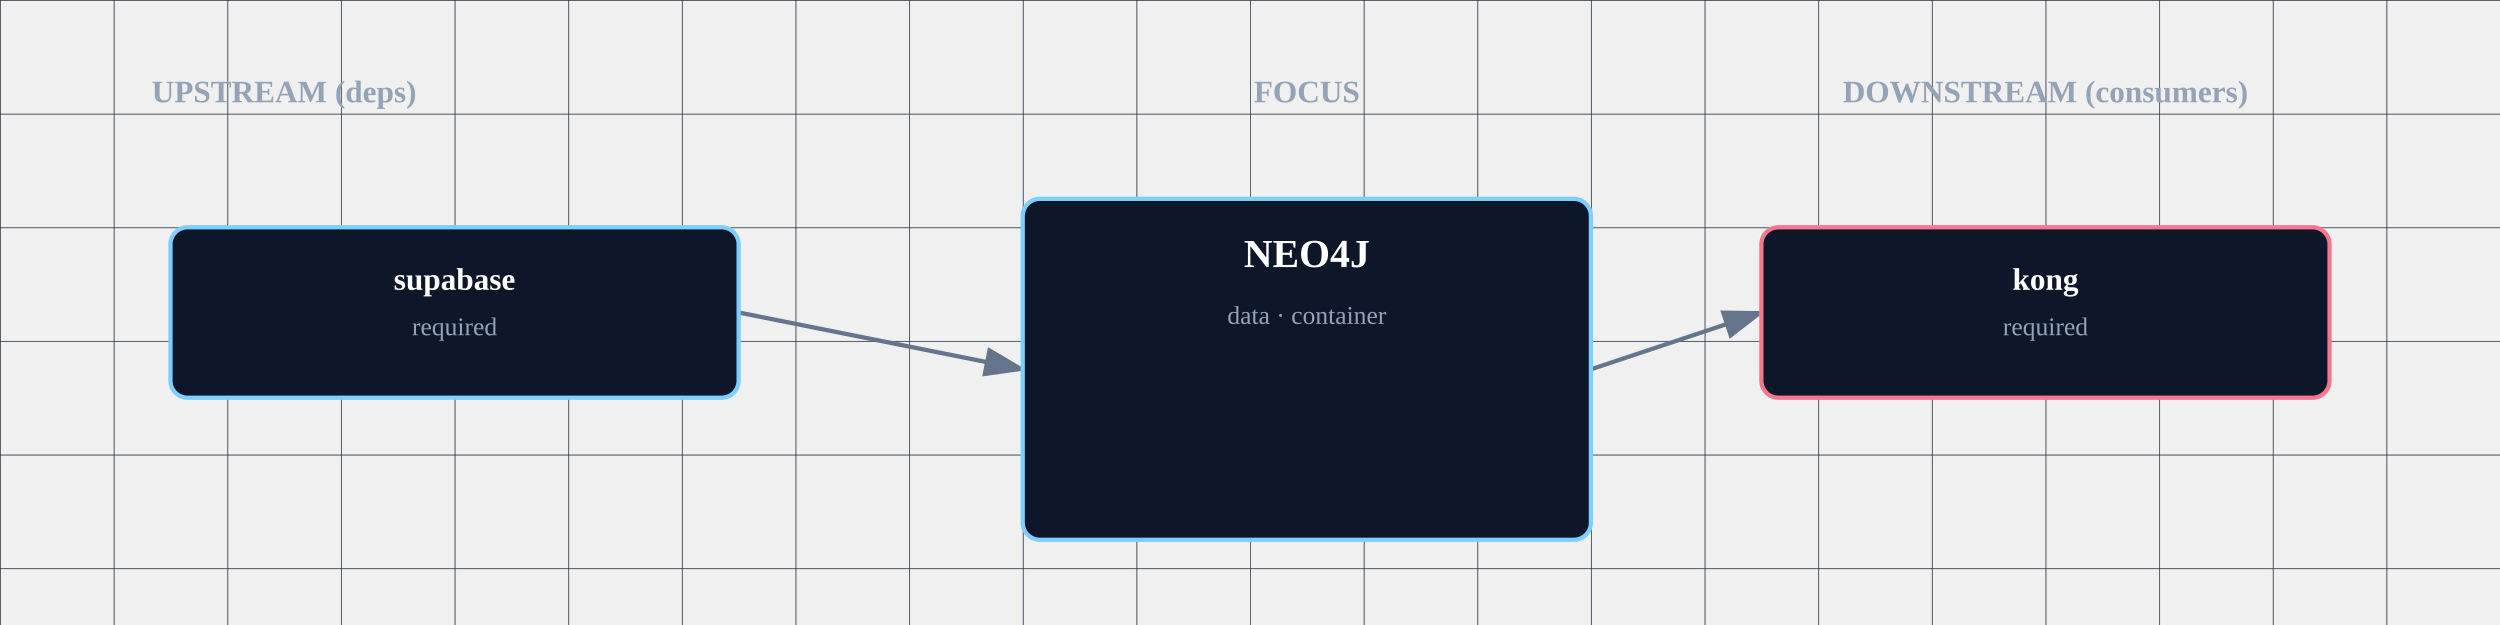
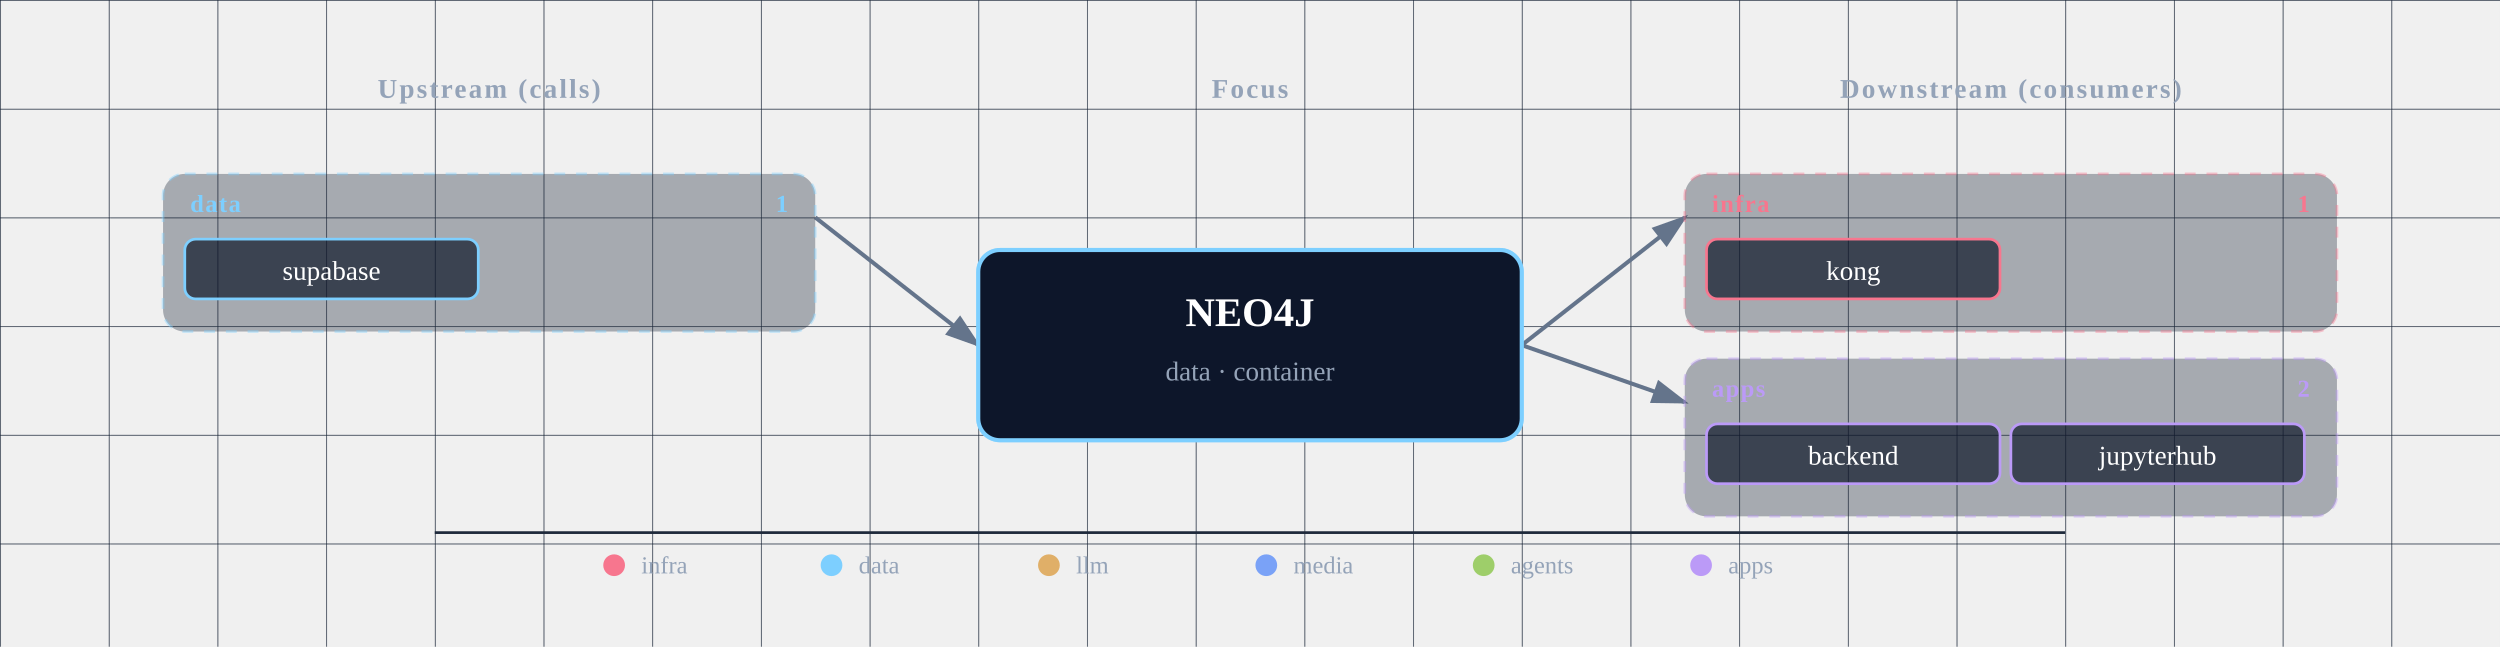
- <svg xmlns="http://www.w3.org/2000/svg" viewBox="0 0 880 220">
+ <svg xmlns="http://www.w3.org/2000/svg" viewBox="0 0 920 238">
  <defs>
    <pattern id="grid" width="40" height="40" patternUnits="userSpaceOnUse">
      <path d="M 40 0 L 0 0 0 40" fill="none" stroke="#1e293b" stroke-width="0.5" />
    </pattern>
-     <marker id="arrowhead-solid" markerWidth="10" markerHeight="7" refX="9" refY="3.5" orient="auto">
-       <polygon points="0 0, 10 3.5, 0 7" fill="#64748b" />
+     <marker id="arrowhead" markerWidth="9" markerHeight="6" refX="8" refY="3" orient="auto">
+       <polygon points="0 0, 9 3, 0 6" fill="#64748b" />
    </marker>
-     <marker id="arrowhead-dashed" markerWidth="10" markerHeight="7" refX="9" refY="3.5" orient="auto">
-       <polygon points="0 0, 10 3.5, 0 7" fill="#fbbf24" />
-     </marker>
+     <filter id="focus-glow" x="-50%" y="-50%" width="200%" height="200%">
+       <feGaussianBlur in="SourceAlpha" stdDeviation="6" />
+       <feFlood flood-color="#7dcfff" flood-opacity="0.6" />
+       <feComposite in2="SourceAlpha" operator="in" />
+       <feMerge>
+         <feMergeNode />
+         <feMergeNode in="SourceGraphic" />
+       </feMerge>
+     </filter>
  </defs>
-   <rect width="880" height="220" fill="url(#grid)" />
-   <text x="100" y="36" fill="#94a3b8" font-size="11" font-weight="600" text-anchor="middle">UPSTREAM (deps)</text>
-   <text x="460" y="36" fill="#94a3b8" font-size="11" font-weight="600" text-anchor="middle">FOCUS</text>
-   <text x="720" y="36" fill="#94a3b8" font-size="11" font-weight="600" text-anchor="middle">DOWNSTREAM (consumers)</text>
-   <line x1="260" y1="110" x2="360" y2="130" stroke="#64748b" stroke-width="1.5" marker-end="url(#arrowhead-solid)" />
-   <line x1="560" y1="130" x2="620" y2="110" stroke="#64748b" stroke-width="1.5" marker-end="url(#arrowhead-solid)" />
-   <g class="box-required">
-     <rect x="60" y="80" width="200" height="60" rx="6" fill="#0f172a" />
-     <rect x="60" y="80" width="200" height="60" rx="6" fill="rgba(15, 23, 42, 0.7)" stroke="#7dcfff" stroke-width="1.5" />
-     <text x="160" y="102" fill="white" font-size="11" font-weight="600" text-anchor="middle">supabase</text>
-     <text x="160" y="118" fill="#94a3b8" font-size="9" text-anchor="middle">required</text>
+   <rect width="920" height="238" fill="url(#grid)" />
+   <text x="180" y="36" fill="#94a3b8" font-size="10" font-weight="600" text-anchor="middle" letter-spacing="0.08em">Upstream (calls)</text>
+   <text x="460" y="36" fill="#94a3b8" font-size="10" font-weight="600" text-anchor="middle" letter-spacing="0.08em">Focus</text>
+   <text x="740" y="36" fill="#94a3b8" font-size="10" font-weight="600" text-anchor="middle" letter-spacing="0.08em">Downstream (consumers)</text>
+   <line x1="300" y1="80" x2="360" y2="127" stroke="#64748b" stroke-width="1.5" marker-end="url(#arrowhead)" />
+   <line x1="560" y1="127" x2="620" y2="80" stroke="#64748b" stroke-width="1.5" marker-end="url(#arrowhead)" />
+   <line x1="560" y1="127" x2="620" y2="148" stroke="#64748b" stroke-width="1.5" marker-end="url(#arrowhead)" />
+   <g>
+     <g class="cluster">
+       <rect x="60" y="64" width="240" height="58" rx="8" fill="rgba(30,41,59,0.35)" stroke="#7dcfff" stroke-width="1" stroke-dasharray="4,4" stroke-opacity="0.4" />
+       <text x="70" y="78" fill="#7dcfff" font-size="9" font-weight="700" text-anchor="start" style="letter-spacing:0.06em;text-transform:uppercase;">data</text>
+       <text x="290" y="78" fill="#7dcfff" font-size="9" font-weight="600" text-anchor="end">1</text>
+     </g>
+     <g>
+       <rect x="68" y="88" width="108" height="22" rx="4" fill="rgba(15,23,42,0.7)" stroke="#7dcfff" stroke-width="1" />
+       <text x="122" y="103" fill="white" font-size="10" text-anchor="middle">supabase</text>
+     </g>
  </g>
-   <g class="box-focus">
-     <rect x="360" y="70" width="200" height="120" rx="6" fill="#0f172a" />
-     <rect x="360" y="70" width="200" height="120" rx="6" fill="rgba(15, 23, 42, 0.7)" stroke="#7dcfff" stroke-width="1.5" />
-     <text x="460" y="94" fill="white" font-size="14" font-weight="600" text-anchor="middle">NEO4J</text>
-     <text x="460" y="114" fill="#94a3b8" font-size="9" text-anchor="middle">data · container</text>
+   <g>
+     <g class="cluster">
+       <rect x="620" y="64" width="240" height="58" rx="8" fill="rgba(30,41,59,0.35)" stroke="#f7768e" stroke-width="1" stroke-dasharray="4,4" stroke-opacity="0.4" />
+       <text x="630" y="78" fill="#f7768e" font-size="9" font-weight="700" text-anchor="start" style="letter-spacing:0.06em;text-transform:uppercase;">infra</text>
+       <text x="850" y="78" fill="#f7768e" font-size="9" font-weight="600" text-anchor="end">1</text>
+     </g>
+     <g>
+       <rect x="628" y="88" width="108" height="22" rx="4" fill="rgba(15,23,42,0.7)" stroke="#f7768e" stroke-width="1" />
+       <text x="682" y="103" fill="white" font-size="10" text-anchor="middle">kong</text>
+     </g>
+     <g class="cluster">
+       <rect x="620" y="132" width="240" height="58" rx="8" fill="rgba(30,41,59,0.35)" stroke="#bb9af7" stroke-width="1" stroke-dasharray="4,4" stroke-opacity="0.4" />
+       <text x="630" y="146" fill="#bb9af7" font-size="9" font-weight="700" text-anchor="start" style="letter-spacing:0.06em;text-transform:uppercase;">apps</text>
+       <text x="850" y="146" fill="#bb9af7" font-size="9" font-weight="600" text-anchor="end">2</text>
+     </g>
+     <g>
+       <rect x="628" y="156" width="108" height="22" rx="4" fill="rgba(15,23,42,0.7)" stroke="#bb9af7" stroke-width="1" />
+       <text x="682" y="171" fill="white" font-size="10" text-anchor="middle">backend</text>
+     </g>
+     <g>
+       <rect x="740" y="156" width="108" height="22" rx="4" fill="rgba(15,23,42,0.7)" stroke="#bb9af7" stroke-width="1" />
+       <text x="794" y="171" fill="white" font-size="10" text-anchor="middle">jupyterhub</text>
+     </g>
  </g>
-   <g class="box-required">
-     <rect x="620" y="80" width="200" height="60" rx="6" fill="#0f172a" />
-     <rect x="620" y="80" width="200" height="60" rx="6" fill="rgba(15, 23, 42, 0.7)" stroke="#f7768e" stroke-width="1.5" />
-     <text x="720" y="102" fill="white" font-size="11" font-weight="600" text-anchor="middle">kong</text>
-     <text x="720" y="118" fill="#94a3b8" font-size="9" text-anchor="middle">required</text>
+   <g class="focus" filter="url(#focus-glow)">
+     <rect x="360" y="92" width="200" height="70" rx="8" fill="#0f172a" stroke="#7dcfff" stroke-width="1.5" />
+     <text x="460" y="120" fill="white" font-size="15" font-weight="700" text-anchor="middle">NEO4J</text>
+     <text x="460" y="140" fill="#94a3b8" font-size="10" text-anchor="middle">data · container</text>
+   </g>
+   <g class="legend">
+     <line x1="160" y1="196" x2="760" y2="196" stroke="#1e293b" stroke-width="1" />
+     <circle cx="226" cy="208" r="4" fill="#f7768e" />
+     <text x="236" y="211" fill="#94a3b8" font-size="9" font-weight="400" text-anchor="start">infra</text>
+     <circle cx="306" cy="208" r="4" fill="#7dcfff" />
+     <text x="316" y="211" fill="#94a3b8" font-size="9" font-weight="400" text-anchor="start">data</text>
+     <circle cx="386" cy="208" r="4" fill="#e0af68" />
+     <text x="396" y="211" fill="#94a3b8" font-size="9" font-weight="400" text-anchor="start">llm</text>
+     <circle cx="466" cy="208" r="4" fill="#7aa2f7" />
+     <text x="476" y="211" fill="#94a3b8" font-size="9" font-weight="400" text-anchor="start">media</text>
+     <circle cx="546" cy="208" r="4" fill="#9ece6a" />
+     <text x="556" y="211" fill="#94a3b8" font-size="9" font-weight="400" text-anchor="start">agents</text>
+     <circle cx="626" cy="208" r="4" fill="#bb9af7" />
+     <text x="636" y="211" fill="#94a3b8" font-size="9" font-weight="400" text-anchor="start">apps</text>
  </g>
</svg>
